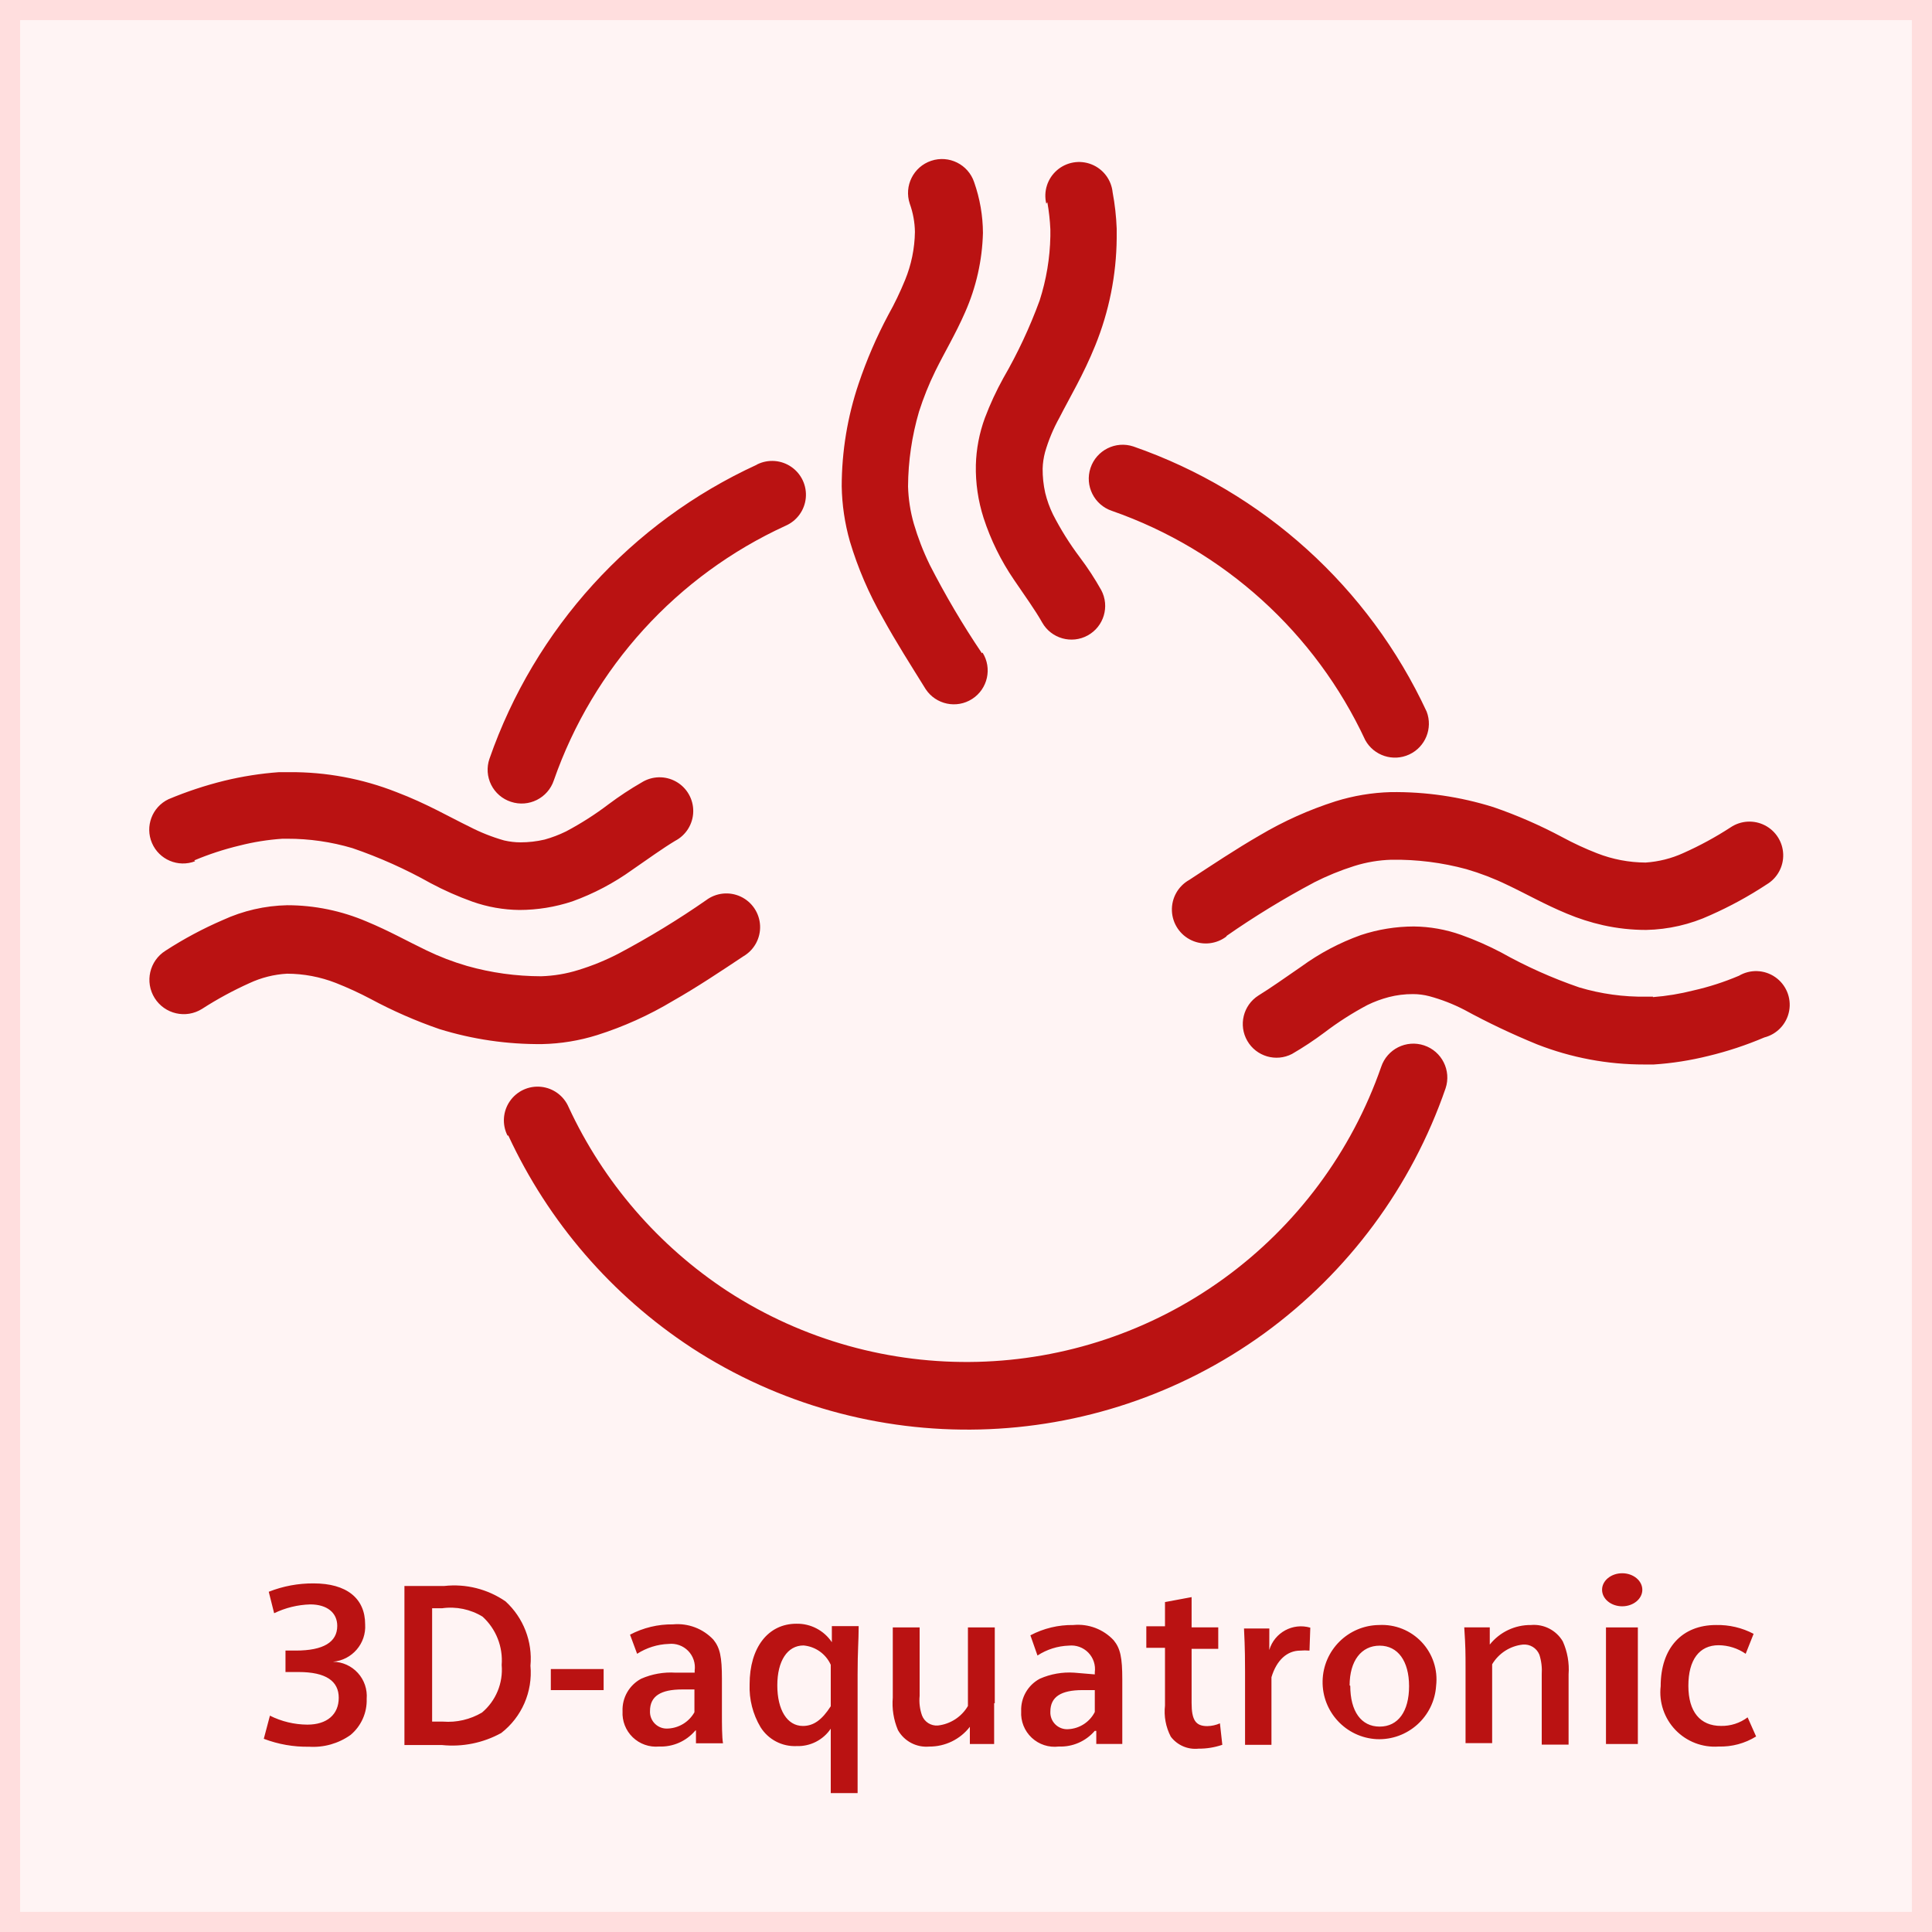
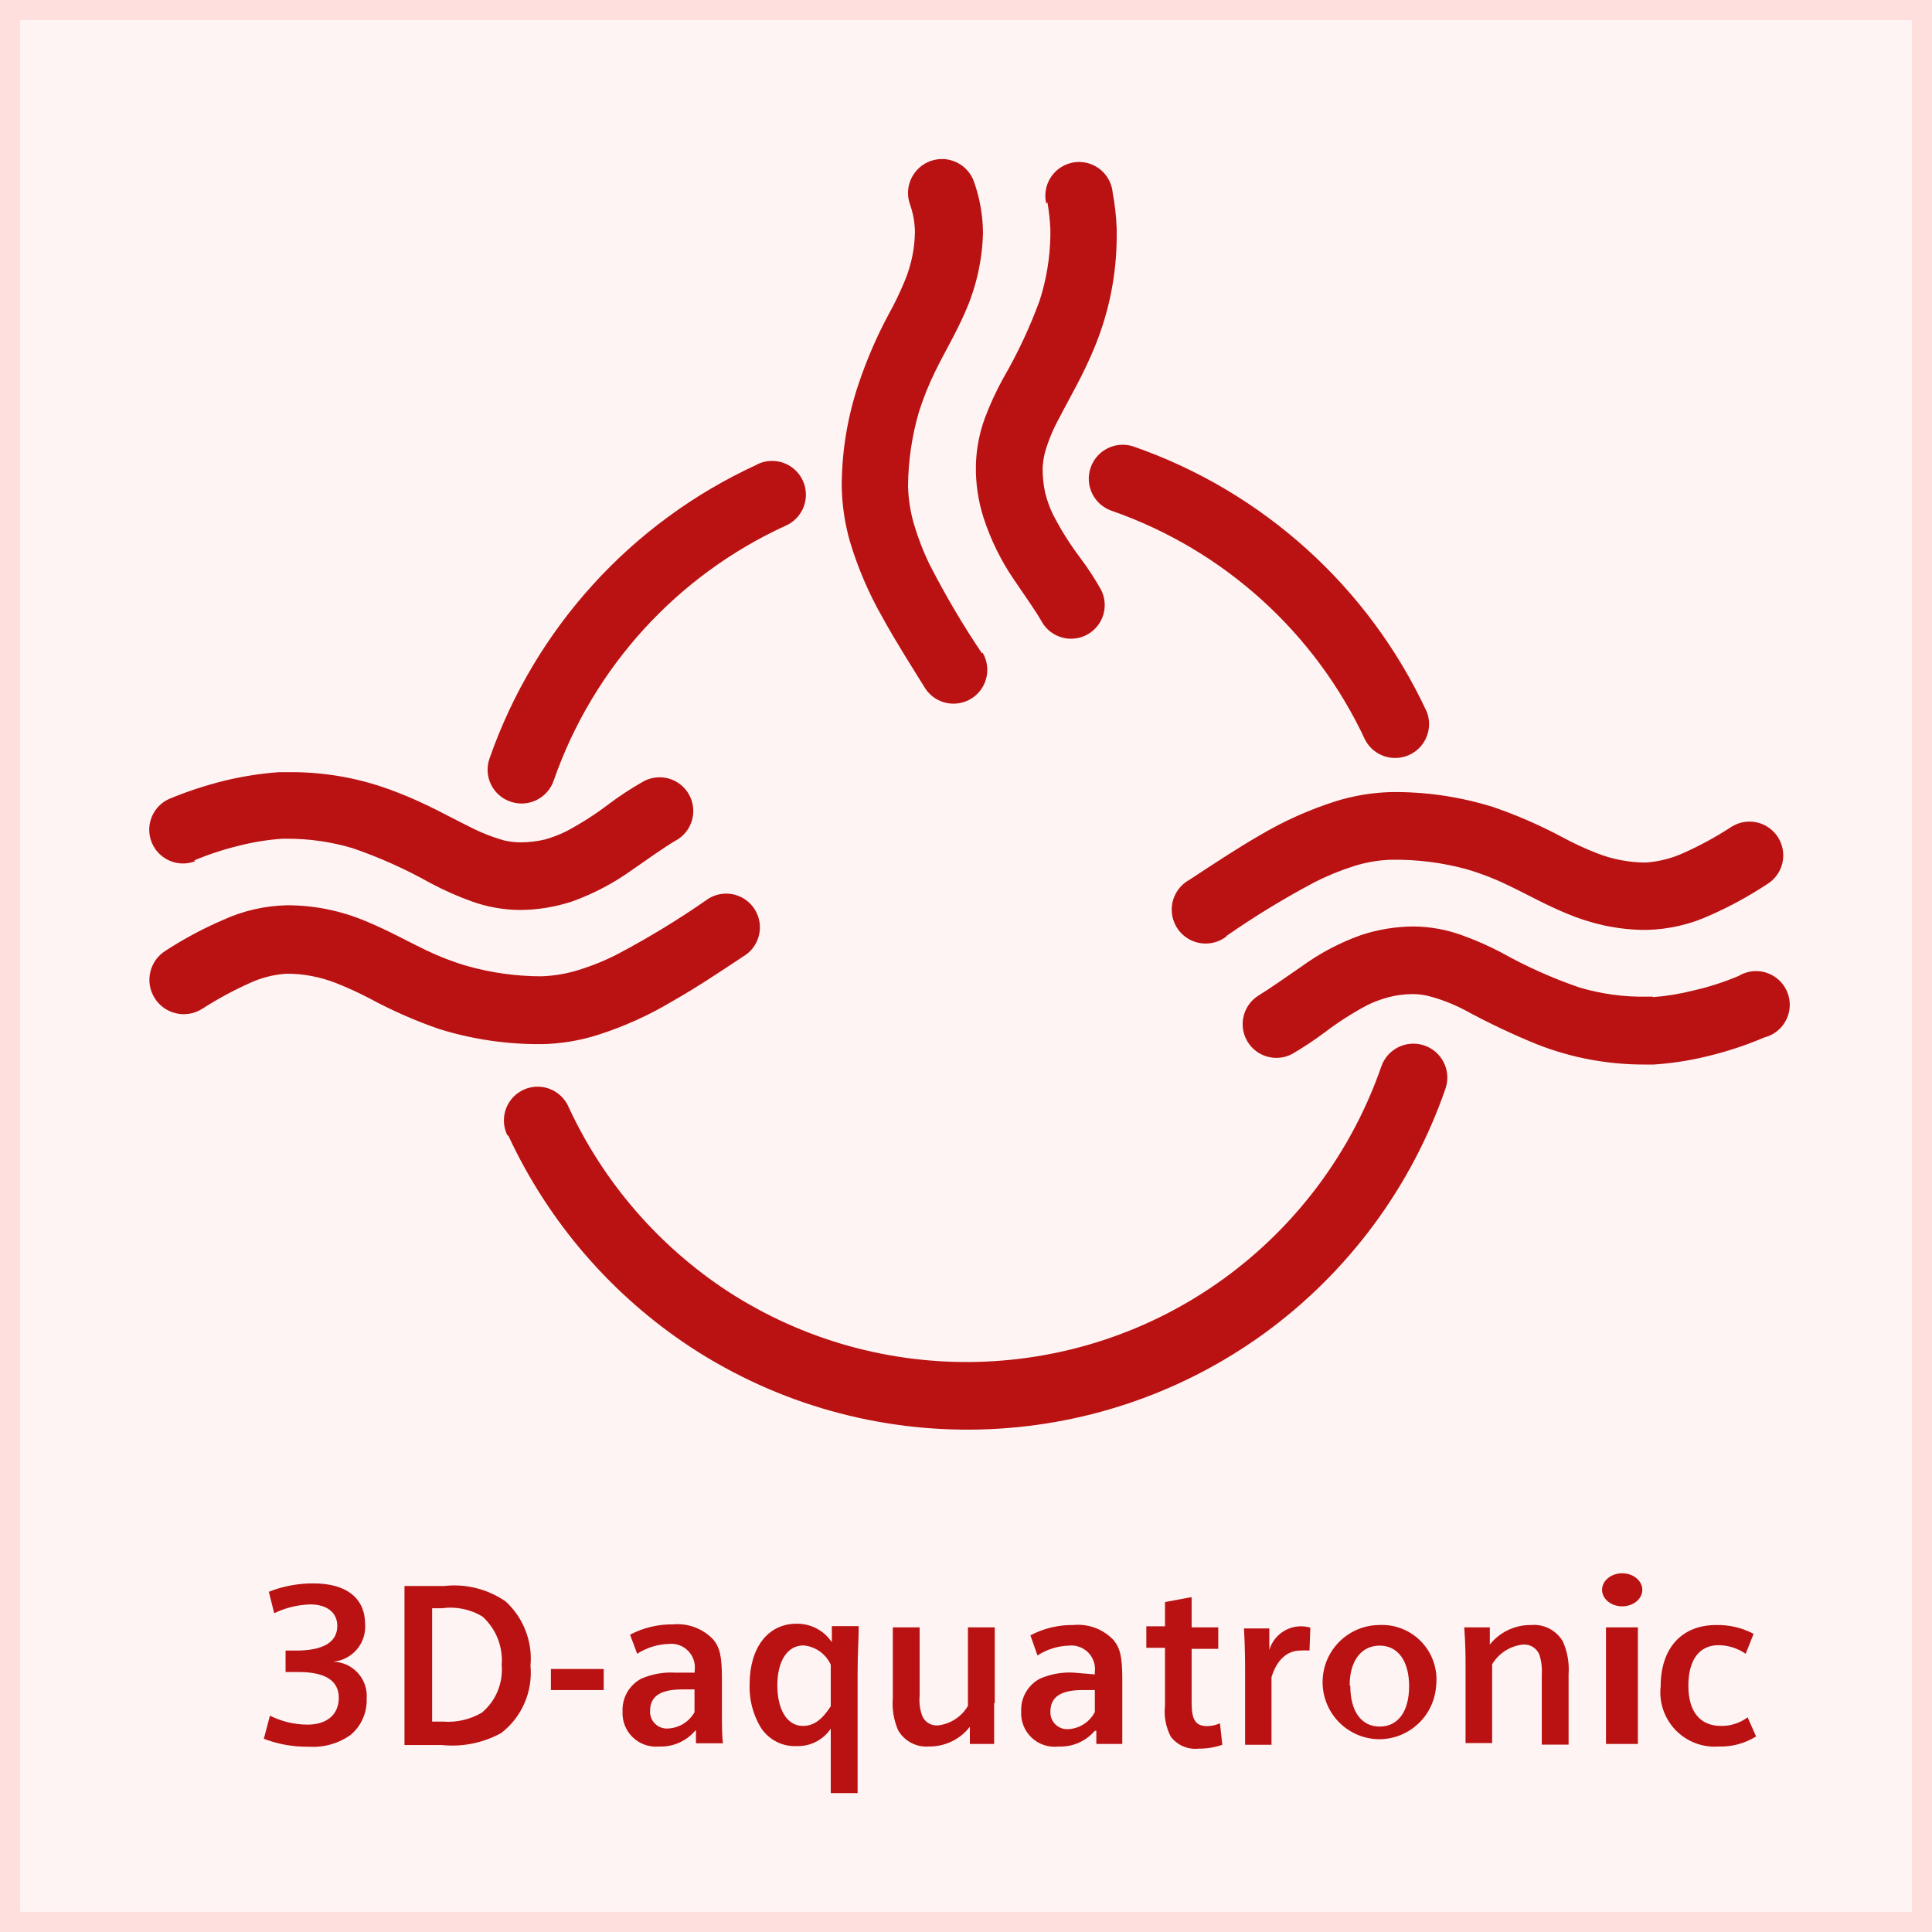
- <svg xmlns="http://www.w3.org/2000/svg" width="48" height="48">
-   <path d="M0 0h48v48H0V0z" fill="#FFF4F4" stroke="#FFDEDE" />
-   <path d="M23.093 14.021c.39.762.824 1.5 1.302 2.208l.016-.016a.84.84 0 01-1.414.907c-.357-.576-.736-1.168-1.066-1.77a9.02 9.02 0 01-.816-1.9 5.333 5.333 0 01-.203-1.37 8.002 8.002 0 01.421-2.55c.198-.588.444-1.158.736-1.706.157-.28.295-.568.416-.864.157-.381.24-.788.246-1.2a2.168 2.168 0 00-.128-.699.843.843 0 111.6-.533c.142.404.216.83.218 1.259a5.194 5.194 0 01-.442 1.968c-.24.549-.512.997-.742 1.466-.16.326-.295.663-.405 1.008a6.772 6.772 0 00-.272 1.856c.009.314.057.626.144.928.102.347.232.684.39 1.008zm2.928-8.997c.04.224.065.45.075.677v.166c-.01.543-.1 1.082-.267 1.6a12.26 12.26 0 01-.901 1.925c-.177.319-.33.65-.459.992a3.67 3.67 0 00-.224 1.168c-.01.447.056.892.192 1.317.177.544.43 1.059.752 1.531.278.41.534.763.704 1.067a.837.837 0 001.467-.806 7.183 7.183 0 00-.533-.816 7.3 7.3 0 01-.667-1.066 2.666 2.666 0 01-.192-.534 2.661 2.661 0 01-.064-.602c.004-.137.024-.273.059-.406a4.11 4.11 0 01.357-.858c.25-.491.597-1.067.89-1.792a7.265 7.265 0 00.534-2.667v-.24a6.146 6.146 0 00-.101-.901.838.838 0 10-1.648.282l.026-.037zm9.424 12.656a12.598 12.598 0 00-7.285-6.587.843.843 0 00-.533 1.6c2.78.971 5.05 3.026 6.293 5.696a.843.843 0 001.525-.709zM18.8 11.547a12.597 12.597 0 00-6.64 7.306.837.837 0 00.533 1.067.843.843 0 001.067-.533 10.912 10.912 0 015.76-6.326.84.84 0 10-.704-1.525l-.016.01zM4.827 21.376c.364-.153.74-.276 1.125-.368a5.93 5.93 0 011.067-.17h.112a5.66 5.66 0 011.626.234c.672.23 1.322.522 1.942.87a7.71 7.71 0 001.034.458c.377.134.774.204 1.174.208a4.2 4.2 0 001.312-.213 6.08 6.08 0 001.488-.784c.41-.283.757-.534 1.066-.72a.837.837 0 10-.832-1.451c-.28.161-.551.34-.81.533a7.743 7.743 0 01-1.067.683c-.171.084-.35.152-.533.203a2.62 2.62 0 01-.598.069c-.138 0-.276-.017-.41-.048a4.595 4.595 0 01-.859-.341c-.496-.24-1.067-.576-1.813-.859a7.127 7.127 0 00-2.667-.496h-.25a8.313 8.313 0 00-1.36.213 9.39 9.39 0 00-1.387.459.839.839 0 00.661 1.541l-.021-.021zm27.818.55c-.753.4-1.481.845-2.181 1.333h.016a.843.843 0 11-.933-1.398c.57-.373 1.152-.762 1.754-1.109a9.117 9.117 0 011.878-.843 5.087 5.087 0 011.37-.229 8.159 8.159 0 012.555.373c.59.203 1.162.453 1.712.747.28.151.568.285.864.4.384.15.793.228 1.205.23.323-.022.64-.101.934-.235a8.486 8.486 0 001.178-.64.839.839 0 11.896 1.418 9.602 9.602 0 01-1.397.763 4.003 4.003 0 01-1.6.368c-.359 0-.716-.039-1.067-.117a5.403 5.403 0 01-.901-.288c-.555-.23-1.008-.491-1.483-.715a6.464 6.464 0 00-1.013-.39 6.742 6.742 0 00-1.861-.234 3.41 3.41 0 00-.923.155c-.345.109-.68.246-1.003.41zM15.371 23.69a21.3 21.3 0 002.186-1.334l-.016.011a.838.838 0 11.928 1.392c-.57.379-1.152.768-1.754 1.11a8.86 8.86 0 01-1.878.847 4.909 4.909 0 01-1.365.224 8.347 8.347 0 01-2.555-.373 11.552 11.552 0 01-1.706-.747 8.57 8.57 0 00-.87-.4 3.355 3.355 0 00-1.21-.229c-.324.018-.64.098-.934.235a8.958 8.958 0 00-1.178.64.853.853 0 11-.907-1.446 9.601 9.601 0 011.424-.762 4.028 4.028 0 011.6-.368c.678 0 1.35.139 1.973.405.555.23 1.014.49 1.483.715.326.158.665.288 1.013.389.6.17 1.218.255 1.84.256.314-.01.624-.061.923-.155a5.952 5.952 0 001.003-.41zm27.829.554c-.364.154-.74.276-1.125.363-.331.084-.668.14-1.008.166v-.011H40.9a5.52 5.52 0 01-1.664-.23 11.821 11.821 0 01-1.941-.869 7.712 7.712 0 00-.997-.437 3.613 3.613 0 00-1.174-.208 4.206 4.206 0 00-1.312.213 5.867 5.867 0 00-1.482.784c-.411.283-.763.533-1.067.72a.838.838 0 00.837 1.45 8.32 8.32 0 00.806-.533 7.777 7.777 0 011.066-.682c.171-.084.35-.15.534-.198.195-.05.396-.075.597-.074a1.6 1.6 0 01.41.053c.3.081.59.194.865.336.586.32 1.19.606 1.808.859.85.333 1.754.503 2.666.501h.235c.459-.03.914-.102 1.36-.213a8.8 8.8 0 001.387-.459.837.837 0 10-.635-1.53zm-26.021 9.238a12.677 12.677 0 01-4.55-5.27h-.021a.838.838 0 111.52-.704 11.008 11.008 0 003.947 4.571 10.896 10.896 0 0012.325-.31 10.945 10.945 0 003.915-5.263.843.843 0 111.6.533 12.624 12.624 0 01-4.507 6.09 12.565 12.565 0 01-14.23.353zm23.124 6.426c.276 0 .5-.184.5-.41 0-.227-.224-.411-.5-.411s-.5.184-.5.41c0 .227.224.411.5.411zm-32.666 2.94a2.1 2.1 0 01-.933-.224v.01l-.15.566c.36.137.742.204 1.126.197a1.6 1.6 0 001.03-.293 1.12 1.12 0 00.4-.896.853.853 0 00-.838-.923.875.875 0 00.8-.928c0-.65-.464-1.018-1.28-1.018a2.978 2.978 0 00-1.115.208l.134.533c.28-.135.585-.21.896-.219.421 0 .672.208.672.534 0 .405-.347.613-1.03.613h-.256v.533h.326c.677 0 .997.224.997.64 0 .416-.293.667-.779.667zm3.403-3.445h-.992v3.952h.933a2.516 2.516 0 001.472-.299 1.895 1.895 0 00.726-1.67 1.93 1.93 0 00-.619-1.6 2.245 2.245 0 00-1.52-.383zm17.44 1.536v-.534h.464v-.602l.661-.123v.752h.662v.533h-.662v1.344c0 .427.102.576.39.576a.82.82 0 00.314-.069l.059.533c-.19.065-.39.098-.592.096a.763.763 0 01-.688-.298 1.344 1.344 0 01-.144-.774V40.94h-.464zm-16.507 1.61c-.291.171-.628.25-.965.224h-.272v-2.816h.245c.35-.05.707.024 1.008.208.335.305.51.748.475 1.2a1.39 1.39 0 01-.49 1.184zm9.36-2.117c0 .33-.026.576-.026 1.163v2.954h-.667v-1.6a.982.982 0 01-.848.432 1.003 1.003 0 01-.896-.469 1.94 1.94 0 01-.272-1.067c0-.912.459-1.504 1.163-1.504.352-.007.684.166.88.459v-.4h.666v.032zm-4.96 2.96c.343.014.673-.13.896-.39l.022-.015v.325h.672c-.027-.144-.027-.49-.027-.736v-.864c0-.55-.048-.773-.213-.976a1.222 1.222 0 00-1.003-.379 2.228 2.228 0 00-1.067.256l.176.475c.235-.15.506-.236.784-.245a.586.586 0 01.646.661v.053h-.475a1.834 1.834 0 00-.853.15.875.875 0 00-.464.81.832.832 0 00.906.875zm10.827-.39a1.12 1.12 0 01-.896.39.832.832 0 01-.933-.875.875.875 0 01.464-.81c.268-.118.56-.169.853-.15l.512.043v-.053a.587.587 0 00-.645-.662 1.514 1.514 0 00-.779.246l-.176-.502a2.212 2.212 0 011.067-.256 1.21 1.21 0 011.002.379c.166.203.214.427.214.976v1.6h-.646v-.325H27.2zm9.179-2.57c.032.485.032.63.032 1.019v1.856h.661v-1.958c.163-.274.445-.456.763-.49a.405.405 0 01.41.25c.051.159.07.325.059.491v1.744h.667V41.6a1.696 1.696 0 00-.144-.821.832.832 0 00-.79-.406 1.29 1.29 0 00-1.024.486v-.427h-.634zm-2.174 2.777a1.419 1.419 0 001.475-1.326 1.354 1.354 0 00-1.419-1.51 1.419 1.419 0 00-.056 2.836zm9.425-.067h.002v.005l-.002-.005zm0 0l-.211-.475c-.19.143-.424.218-.662.213-.517 0-.81-.352-.81-.997 0-.646.272-1.008.752-1.008a1.2 1.2 0 01.672.213l.197-.496a1.91 1.91 0 00-.933-.219c-.843 0-1.376.566-1.376 1.52a1.35 1.35 0 001.44 1.499c.328.01.652-.077.931-.25zM30.907 40.46c.026.496.026.858.026 1.066v1.824h.656v-1.68c.128-.426.39-.661.715-.661.076-.007.153-.007.23 0l.02-.57a.821.821 0 00-1.019.555l.001-.534h-.63zm-6.208 1.856v1.013h-.603v-.427a1.264 1.264 0 01-1.008.491.81.81 0 01-.779-.41 1.697 1.697 0 01-.128-.806v-1.744h.667v1.701c-.016.164.004.33.059.486a.39.39 0 00.394.25.997.997 0 00.747-.485v-1.952h.667v1.883h-.016zm15.993-1.883H39.9v2.896h.792v-2.896zm-20.052.928a.822.822 0 00-.677-.48c-.4 0-.651.384-.651.992s.245 1.008.635 1.008c.266 0 .474-.15.693-.49v-1.03zm13.637 1.536c-.458 0-.73-.379-.73-1.013l-.016-.011c0-.613.293-.987.746-.987.454 0 .731.384.731 1.008s-.272 1.003-.73 1.003zm-19.28-1.43h-1.312v.523h1.312v-.522zm1.952.507h.304v.566a.794.794 0 01-.656.405.416.416 0 01-.448-.437c0-.368.267-.534.8-.534zm10.251.016h-.304c-.533 0-.8.166-.8.534a.416.416 0 00.448.437.784.784 0 00.656-.427v-.544z" fill="#BA1212" fill-rule="evenodd" />
+ <svg xmlns="http://www.w3.org/2000/svg" width="48" height="48" viewBox="0 0 48 48">
+   <g id="icons/example1">
+     <g id="3D-Aquatronic">
+       <path d="M0 0h48v48H0V0z" id="Rectangle" fill="#FFF4F4" stroke="#FFDEDE" stroke-width="1" />
+       <path d="M19.415 10.07c.389.762.823 1.499 1.301 2.208l.016-.016a.84.84 0 01-1.413.907c-.358-.576-.736-1.168-1.067-1.77a9.02 9.02 0 01-.816-1.9 5.333 5.333 0 01-.203-1.37 8.002 8.002 0 01.422-2.55 11.14 11.14 0 01.736-1.706c.156-.28.295-.568.416-.864.156-.381.24-.788.245-1.2a2.168 2.168 0 00-.128-.699.843.843 0 111.6-.533c.142.404.216.83.219 1.259a5.194 5.194 0 01-.443 1.968c-.24.549-.512.997-.741 1.466a7.32 7.32 0 00-.406 1.008 6.772 6.772 0 00-.272 1.856c.009.314.057.626.144.928.102.346.232.684.39 1.008zm2.928-8.997c.04.224.064.45.074.677v.165c-.01.544-.1 1.083-.266 1.6a12.233 12.233 0 01-.902 1.926c-.177.319-.33.65-.458.992a3.67 3.67 0 00-.224 1.168 4 4 0 00.192 1.317c.177.543.43 1.059.752 1.53.277.412.533.763.704 1.067a.837.837 0 001.466-.805 7.183 7.183 0 00-.533-.816 7.3 7.3 0 01-.667-1.066 2.666 2.666 0 01-.192-.534 2.661 2.661 0 01-.064-.603 1.86 1.86 0 01.059-.405 4.11 4.11 0 01.357-.858c.251-.491.598-1.067.891-1.792a7.265 7.265 0 00.533-2.667v-.24a6.146 6.146 0 00-.101-.901.838.838 0 10-1.648.282l.027-.037zm9.424 12.656a12.598 12.598 0 00-7.286-6.587.843.843 0 00-.533 1.6c2.78.971 5.05 3.026 6.293 5.696a.843.843 0 001.526-.71zM15.12 7.596a12.597 12.597 0 00-6.64 7.306.837.837 0 00.534 1.067.843.843 0 001.066-.534 10.912 10.912 0 015.76-6.325.84.84 0 10-.704-1.525l-.016.01zM1.148 17.425c.365-.153.74-.276 1.125-.368a5.93 5.93 0 011.067-.17h.112a5.66 5.66 0 011.627.234c.672.23 1.321.522 1.941.87a7.71 7.71 0 001.035.458c.377.134.773.204 1.173.208a4.2 4.2 0 001.312-.213 6.08 6.08 0 001.488-.784c.41-.283.757-.534 1.067-.72a.837.837 0 10-.832-1.451 7.76 7.76 0 00-.811.533 7.743 7.743 0 01-1.067.683c-.17.084-.35.152-.533.203a2.667 2.667 0 01-.597.069 1.892 1.892 0 01-.411-.048 4.595 4.595 0 01-.859-.341c-.496-.24-1.066-.576-1.813-.86a7.127 7.127 0 00-2.667-.495h-.25a8.313 8.313 0 00-1.36.213 9.39 9.39 0 00-1.387.459.839.839 0 00.661 1.541l-.021-.021zm27.819.55c-.753.4-1.482.845-2.182 1.332h.016a.843.843 0 11-.933-1.397c.57-.373 1.152-.762 1.755-1.11a9.117 9.117 0 011.877-.842 5.087 5.087 0 011.37-.23 8.159 8.159 0 012.555.374c.59.203 1.163.453 1.712.747.28.151.568.285.864.4.384.15.793.228 1.206.23.322-.022.639-.101.933-.235.41-.182.803-.396 1.179-.64a.839.839 0 11.896 1.418 9.602 9.602 0 01-1.398.763 4.003 4.003 0 01-1.6.368c-.358 0-.716-.04-1.066-.117a5.403 5.403 0 01-.902-.289c-.554-.229-1.008-.49-1.482-.714a6.464 6.464 0 00-1.014-.39 6.742 6.742 0 00-1.861-.234 3.41 3.41 0 00-.923.155c-.345.109-.68.246-1.002.41zm-17.275 1.764c.755-.4 1.485-.845 2.187-1.333l-.016.01a.838.838 0 11.928 1.393c-.571.378-1.152.768-1.755 1.11a8.83 8.83 0 01-1.877.847 4.909 4.909 0 01-1.366.224 8.347 8.347 0 01-2.554-.373 11.552 11.552 0 01-1.707-.747 8.57 8.57 0 00-.87-.4 3.355 3.355 0 00-1.21-.23c-.323.019-.64.099-.933.236a8.958 8.958 0 00-1.179.64.853.853 0 11-.907-1.446 9.601 9.601 0 011.424-.763 4.028 4.028 0 011.6-.367c.679 0 1.35.138 1.974.405.554.23 1.013.49 1.482.715.327.157.666.288 1.014.389a6.805 6.805 0 001.84.256c.313-.01.623-.062.922-.155a5.952 5.952 0 001.003-.41zm27.83.555a6.63 6.63 0 01-1.126.363c-.33.084-.668.14-1.008.166v-.012h-.165a5.52 5.52 0 01-1.664-.229 11.821 11.821 0 01-1.942-.87 7.712 7.712 0 00-.997-.436 3.613 3.613 0 00-1.173-.209 4.206 4.206 0 00-1.312.214 5.867 5.867 0 00-1.483.784c-.41.282-.763.533-1.067.72a.838.838 0 00.838 1.45 8.43 8.43 0 00.805-.533 7.777 7.777 0 011.067-.683c.17-.083.349-.149.533-.197.195-.05.396-.075.597-.075a1.6 1.6 0 01.411.054c.3.08.589.193.864.336.586.32 1.19.606 1.808.858.85.334 1.754.504 2.667.502h.234c.459-.03.914-.102 1.36-.213a8.8 8.8 0 001.387-.46.837.837 0 10-.635-1.53zM13.5 29.532a12.677 12.677 0 01-4.55-5.27h-.02a.838.838 0 111.52-.704 11.008 11.008 0 003.946 4.57 10.896 10.896 0 0012.325-.308 10.945 10.945 0 003.915-5.265.843.843 0 111.6.534 12.624 12.624 0 01-4.507 6.09 12.565 12.565 0 01-14.229.353zm23.124 6.426c.276 0 .5-.184.5-.41 0-.227-.224-.411-.5-.411s-.5.184-.5.41c0 .227.224.411.5.411zM3.959 38.897a2.1 2.1 0 01-.934-.224v.01l-.149.566c.359.137.741.204 1.125.197a1.6 1.6 0 001.03-.293 1.12 1.12 0 00.4-.896.853.853 0 00-.838-.923.875.875 0 00.8-.928c0-.65-.464-1.018-1.28-1.018A2.978 2.978 0 003 35.596l.133.533c.28-.135.585-.21.896-.219.421 0 .672.208.672.534 0 .405-.347.613-1.03.613h-.255v.533h.325c.677 0 .997.224.997.64 0 .416-.293.667-.778.667zm3.402-3.445H6.37v3.952h.934a2.516 2.516 0 001.472-.3c.51-.395.784-1.025.725-1.669a1.93 1.93 0 00-.619-1.6 2.245 2.245 0 00-1.52-.383zm17.44 1.535v-.533h.464v-.602l.662-.123v.752h.661v.533h-.661v1.344c0 .427.101.576.389.576a.82.82 0 00.315-.07l.058.534c-.19.065-.39.098-.592.096a.763.763 0 01-.688-.298 1.344 1.344 0 01-.144-.774v-1.434h-.464zM8.295 38.598a1.66 1.66 0 01-.966.224h-.272v-2.816h.246c.35-.05.706.024 1.008.208.335.305.51.748.474 1.2a1.39 1.39 0 01-.49 1.184zm9.36-2.117c0 .33-.027.576-.027 1.163v2.954h-.667v-1.6a.982.982 0 01-.848.432 1.003 1.003 0 01-.896-.47 1.94 1.94 0 01-.272-1.066c0-.912.459-1.504 1.163-1.504.352-.007.684.166.88.459v-.4h.667v.032zm-4.96 2.96c.342.014.672-.13.896-.39l.021-.016v.326h.672c-.027-.144-.027-.49-.027-.736v-.864c0-.55-.048-.774-.213-.976a1.222 1.222 0 00-1.003-.379 2.228 2.228 0 00-1.066.256l.176.475c.234-.151.505-.236.784-.245a.586.586 0 01.645.66v.054h-.475a1.834 1.834 0 00-.853.15.875.875 0 00-.464.81.832.832 0 00.907.875zm10.826-.39a1.12 1.12 0 01-.896.39.832.832 0 01-.933-.875.875.875 0 01.464-.81c.268-.118.561-.169.853-.15l.512.043v-.053a.587.587 0 00-.645-.662 1.514 1.514 0 00-.779.245l-.176-.5a2.212 2.212 0 011.067-.257 1.21 1.21 0 011.003.379c.165.203.213.426.213.976v1.6h-.645v-.326h-.038zm9.179-2.57c.032.485.032.63.032 1.018v1.856h.661v-1.957c.163-.274.446-.456.763-.49a.405.405 0 01.41.25c.051.158.071.325.06.49v1.745h.666v-1.744a1.696 1.696 0 00-.144-.822.832.832 0 00-.79-.405 1.29 1.29 0 00-1.023.486v-.427H32.7zm-2.174 2.777a1.419 1.419 0 001.475-1.327 1.354 1.354 0 00-1.418-1.509 1.419 1.419 0 00-.057 2.836zm9.425-.067h.002v.005l-.002-.005zm0 0l-.211-.476a1.07 1.07 0 01-.661.214c-.518 0-.811-.352-.811-.998 0-.645.272-1.008.752-1.008a1.2 1.2 0 01.672.214l.197-.496a1.91 1.91 0 00-.933-.219c-.843 0-1.376.566-1.376 1.52a1.35 1.35 0 001.44 1.499c.328.01.652-.077.931-.25zm-12.723-2.684c.027.497.027.86.027 1.067v1.824h.656v-1.68c.128-.427.389-.661.714-.661.077-.007.153-.007.23 0l.021-.57a.821.821 0 00-1.019.555v-.535h-.629zm-6.208 1.857v1.013h-.603v-.427a1.264 1.264 0 01-1.008.49.81.81 0 01-.778-.41 1.697 1.697 0 01-.128-.805V36.48h.666v1.701c-.015.164.005.33.059.485a.39.39 0 00.395.251.997.997 0 00.746-.485V36.48h.667v1.883h-.016zm15.994-1.883h-.793v2.896h.793V36.48zm-20.053.928a.822.822 0 00-.677-.48c-.4 0-.65.384-.65.992s.245 1.008.634 1.008c.267 0 .475-.15.693-.49v-1.03zM30.6 38.945c-.459 0-.731-.379-.731-1.014l-.016-.01c0-.614.293-.987.747-.987.453 0 .73.384.73 1.008s-.272 1.003-.73 1.003zm-19.28-1.43h-1.312v.523h1.312v-.522zm1.952.507h.304v.566a.794.794 0 01-.656.405.416.416 0 01-.448-.438c0-.367.266-.533.8-.533zm10.25.016h-.304c-.533 0-.8.166-.8.534a.416.416 0 00.448.437.784.784 0 00.656-.427v-.544z" transform="translate(3.679 3.951)" id="Combined-Shape" fill="#BA1212" fill-rule="evenodd" stroke="none" />
+     </g>
+   </g>
</svg>
